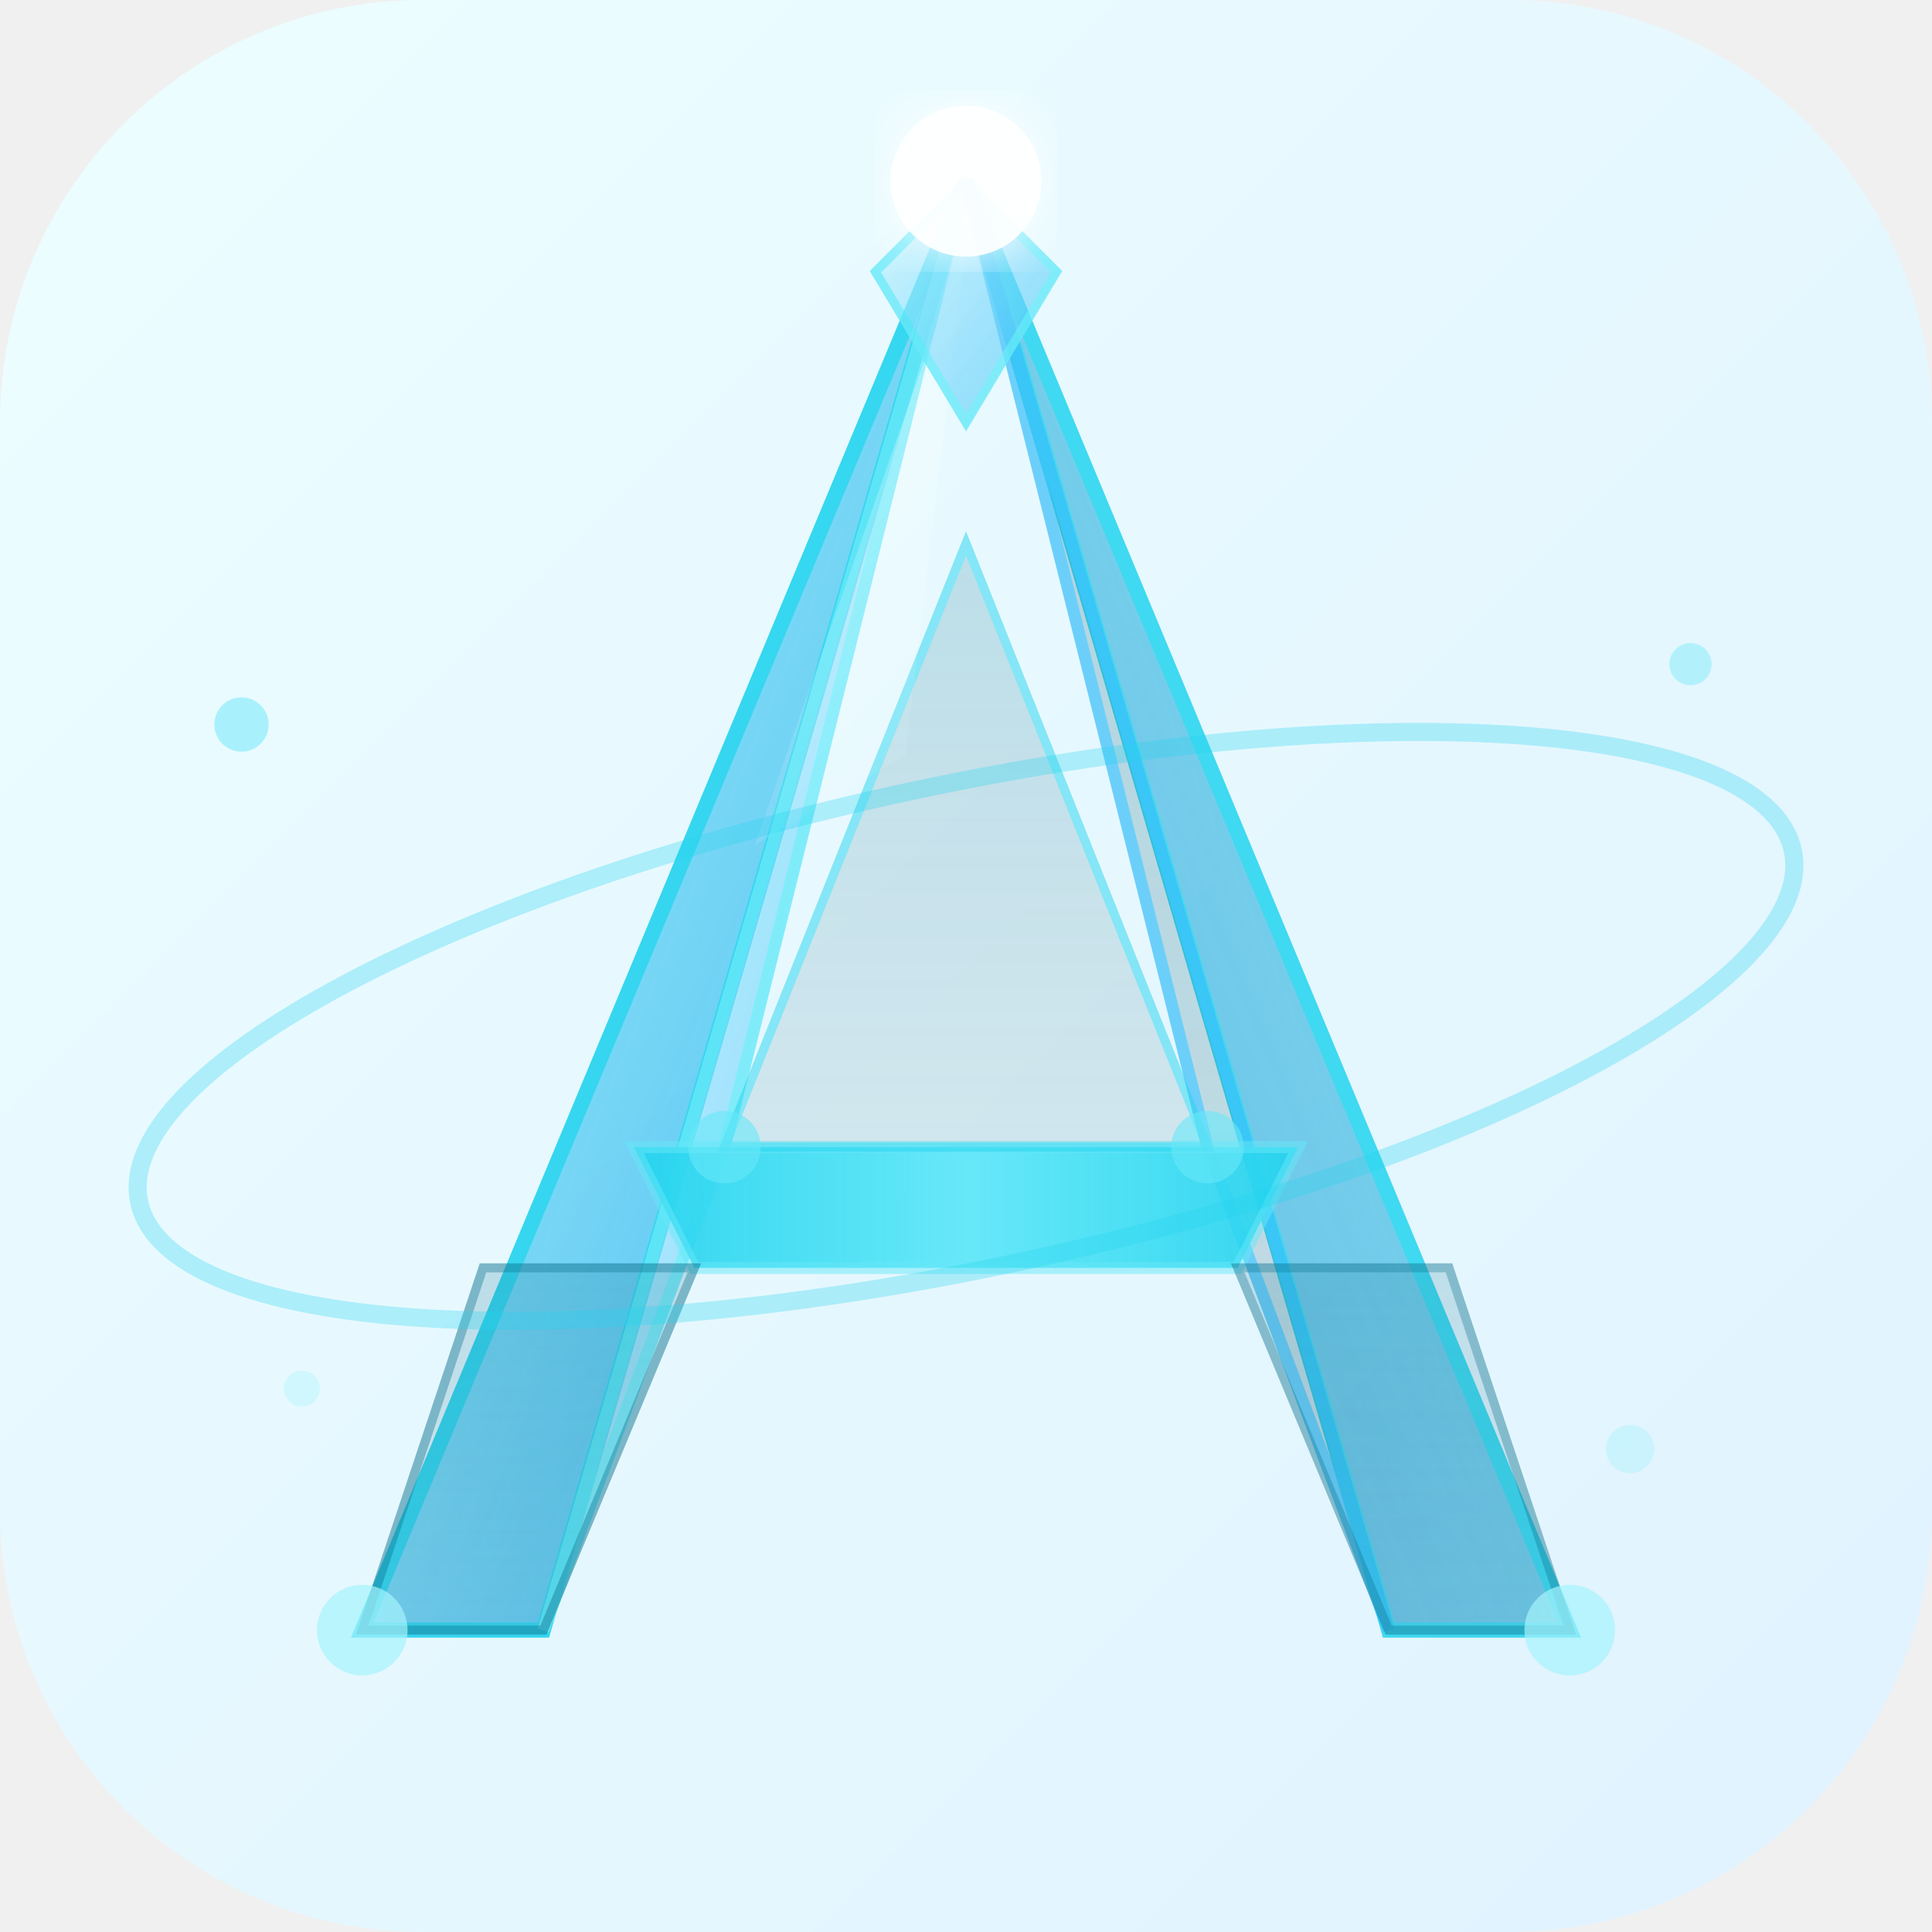
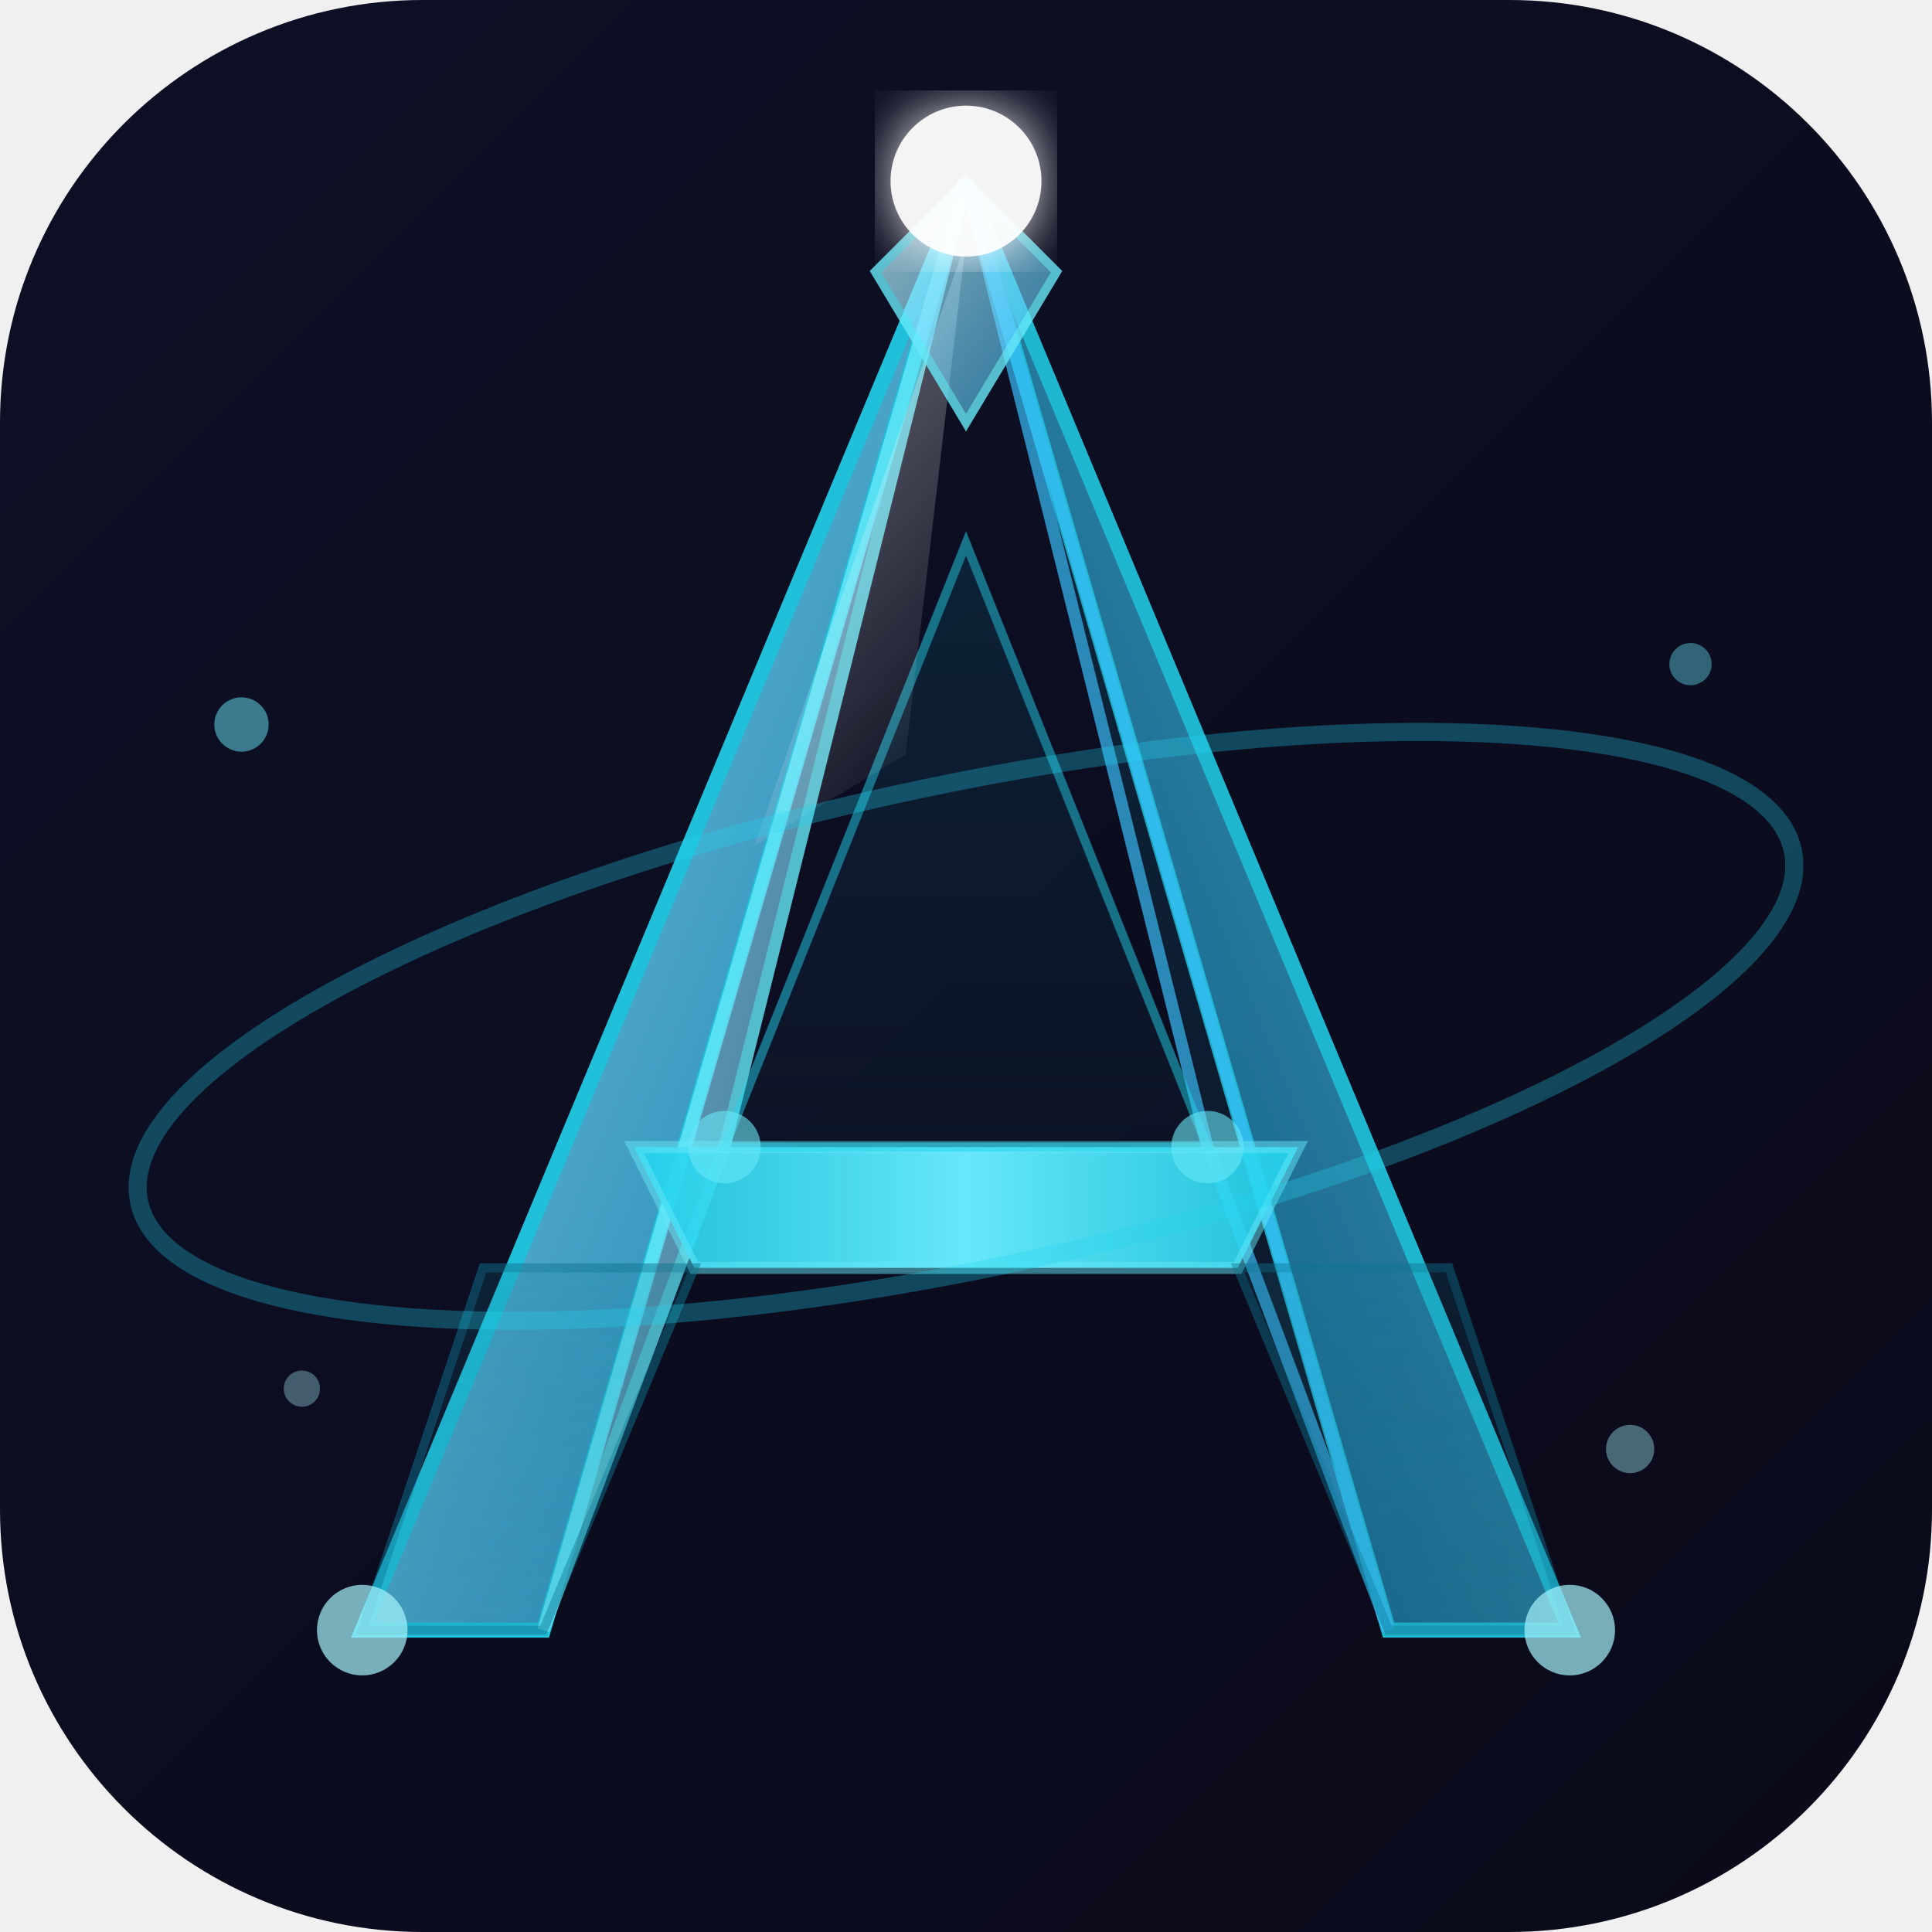
<svg xmlns="http://www.w3.org/2000/svg" viewBox="0 0 64 64" fill="none">
  <defs>
    <linearGradient id="al" x1="0%" y1="0%" x2="100%" y2="100%">
      <stop offset="0%" stop-color="#a5f3fc" stop-opacity="0.95" />
      <stop offset="100%" stop-color="#0ea5e9" stop-opacity="0.8" />
    </linearGradient>
    <linearGradient id="ar" x1="100%" y1="0%" x2="0%" y2="100%">
      <stop offset="0%" stop-color="#67e8f9" stop-opacity="0.85" />
      <stop offset="100%" stop-color="#0284c7" stop-opacity="0.65" />
    </linearGradient>
    <linearGradient id="ac" x1="0%" y1="0%" x2="100%" y2="0%">
      <stop offset="0%" stop-color="#22d3ee" stop-opacity="0.9" />
      <stop offset="50%" stop-color="#67e8f9" />
      <stop offset="100%" stop-color="#22d3ee" stop-opacity="0.9" />
    </linearGradient>
    <linearGradient id="ad" x1="50%" y1="0%" x2="50%" y2="100%">
      <stop offset="0%" stop-color="#0e7490" stop-opacity="0.4" />
      <stop offset="100%" stop-color="#164e63" stop-opacity="0.2" />
    </linearGradient>
    <linearGradient id="ab" x1="0%" y1="0%" x2="100%" y2="100%">
      <stop offset="0%" stop-color="#cffafe" stop-opacity="0.9" />
      <stop offset="100%" stop-color="#38bdf8" stop-opacity="0.7" />
    </linearGradient>
    <linearGradient id="sh" x1="30%" y1="0%" x2="70%" y2="100%">
      <stop offset="0%" stop-color="white" stop-opacity="0.9" />
      <stop offset="100%" stop-color="white" stop-opacity="0" />
    </linearGradient>
    <linearGradient id="bg" x1="0%" y1="0%" x2="100%" y2="100%">
-       <stop offset="0%" stop-color="#ecfeff" />
-       <stop offset="100%" stop-color="#e0f2fe" />
+       <stop offset="0%" stop-color="#0d1025" />
+       <stop offset="100%" stop-color="#0a0a1a" />
    </linearGradient>
    <filter id="gl">
      <feGaussianBlur stdDeviation="1" result="blur" />
      <feMerge>
        <feMergeNode in="blur" />
        <feMergeNode in="SourceGraphic" />
      </feMerge>
    </filter>
  </defs>
  <rect width="64" height="64" rx="14" fill="url(#bg)" />
  <polygon points="32,6 12,54 18,54" fill="url(#al)" stroke="#22d3ee" stroke-width="0.5" opacity="0.9" />
  <polygon points="32,6 18,54 24,38" fill="url(#ab)" stroke="#67e8f9" stroke-width="0.4" opacity="0.8" />
  <polygon points="32,6 52,54 46,54" fill="url(#ar)" stroke="#22d3ee" stroke-width="0.5" opacity="0.85" />
  <polygon points="32,6 46,54 40,38" fill="url(#ad)" stroke="#38bdf8" stroke-width="0.4" opacity="0.7" />
  <polygon points="21,38 24,38 40,38 43,38 41,42 23,42" fill="url(#ac)" stroke="#67e8f9" stroke-width="0.4" stroke-opacity="0.5" />
  <polygon points="32,18 24,38 40,38" fill="url(#ad)" stroke="#22d3ee" stroke-width="0.3" opacity="0.5" />
  <polygon points="12,54 18,54 23,42 16,42" fill="url(#ad)" stroke="#0e7490" stroke-width="0.3" opacity="0.5" />
  <polygon points="52,54 46,54 41,42 48,42" fill="url(#ad)" stroke="#0e7490" stroke-width="0.3" opacity="0.45" />
  <polygon points="32,8 25,28 30,25" fill="url(#sh)" opacity="0.45" />
  <polygon points="29,9 32,6 35,9 32,14" fill="url(#ab)" stroke="#67e8f9" stroke-width="0.3" opacity="0.8" />
  <circle cx="32" cy="6" r="2.5" fill="white" opacity="0.95" filter="url(#gl)" />
  <circle cx="12" cy="54" r="1.5" fill="#a5f3fc" opacity="0.7" />
  <circle cx="52" cy="54" r="1.5" fill="#a5f3fc" opacity="0.7" />
  <circle cx="24" cy="38" r="1.2" fill="#67e8f9" opacity="0.6" />
  <circle cx="40" cy="38" r="1.2" fill="#67e8f9" opacity="0.6" />
  <ellipse cx="32" cy="34" rx="28" ry="8" fill="none" stroke="#22d3ee" stroke-width="0.6" opacity="0.3" transform="rotate(-12 32 34)" />
  <circle cx="8" cy="24" r="0.9" fill="#67e8f9" opacity="0.5" />
  <circle cx="56" cy="22" r="0.7" fill="#67e8f9" opacity="0.4" />
  <circle cx="10" cy="46" r="0.6" fill="#a5f3fc" opacity="0.35" />
  <circle cx="54" cy="48" r="0.8" fill="#a5f3fc" opacity="0.4" />
</svg>
